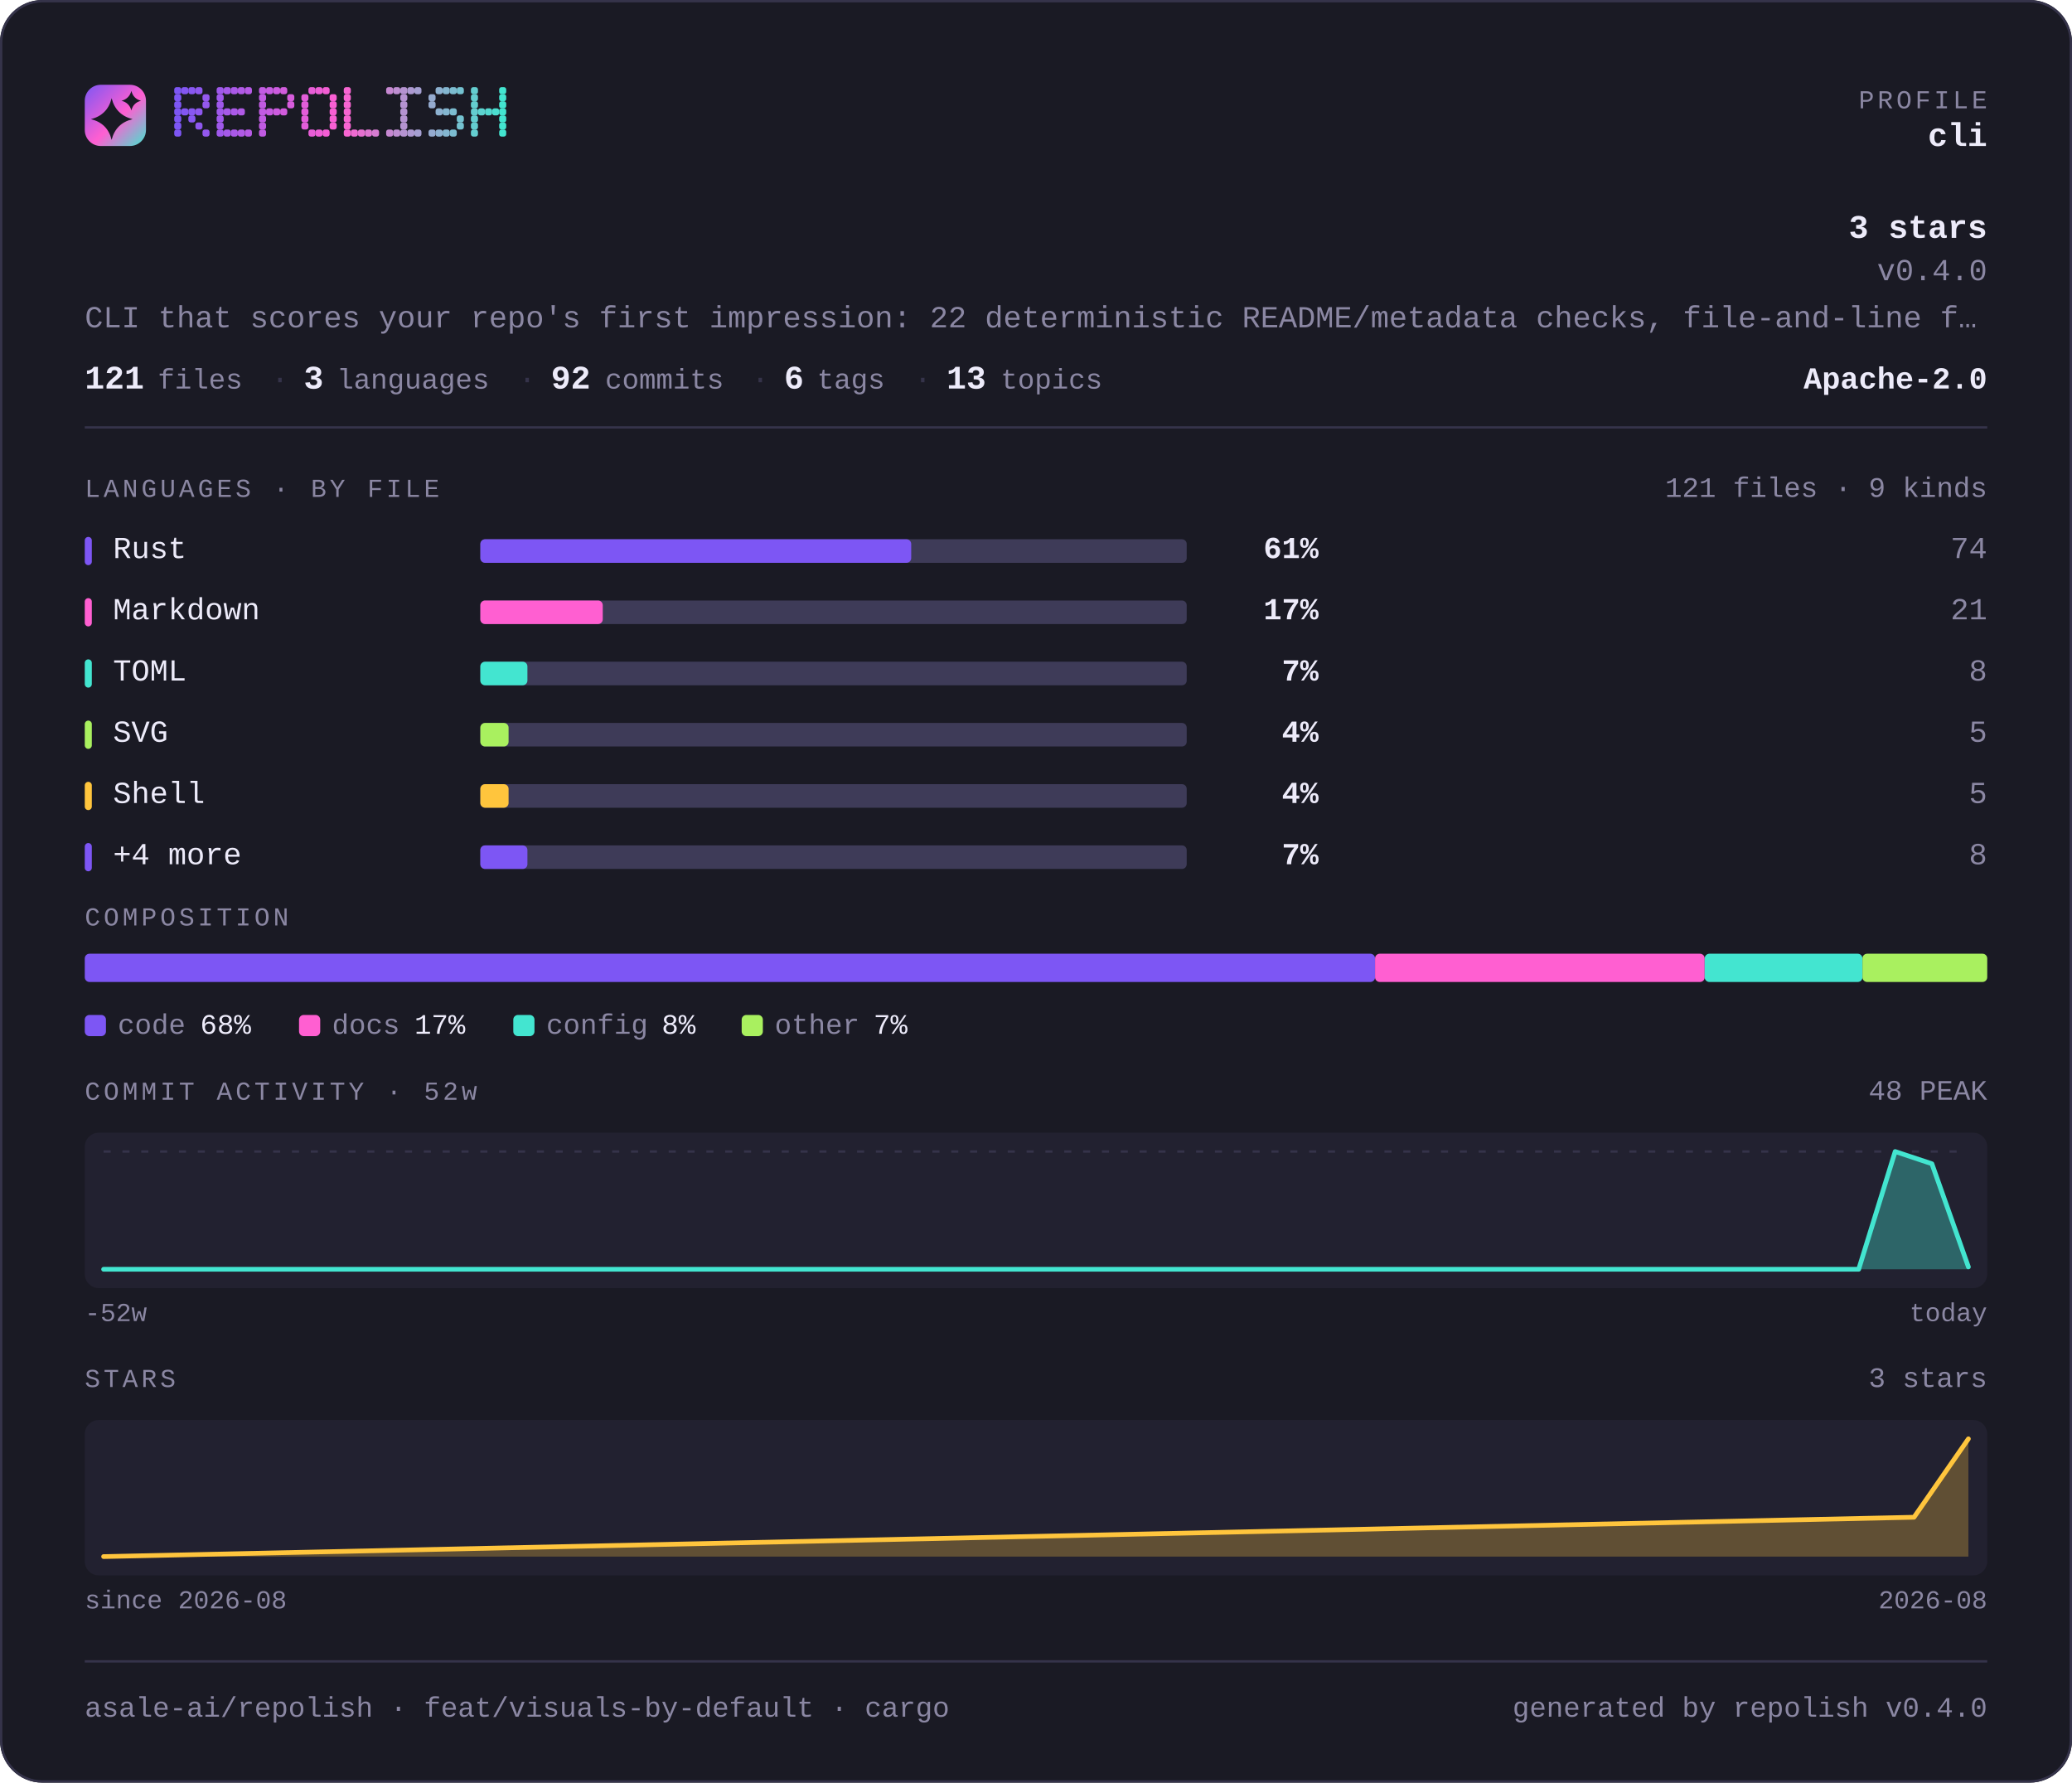
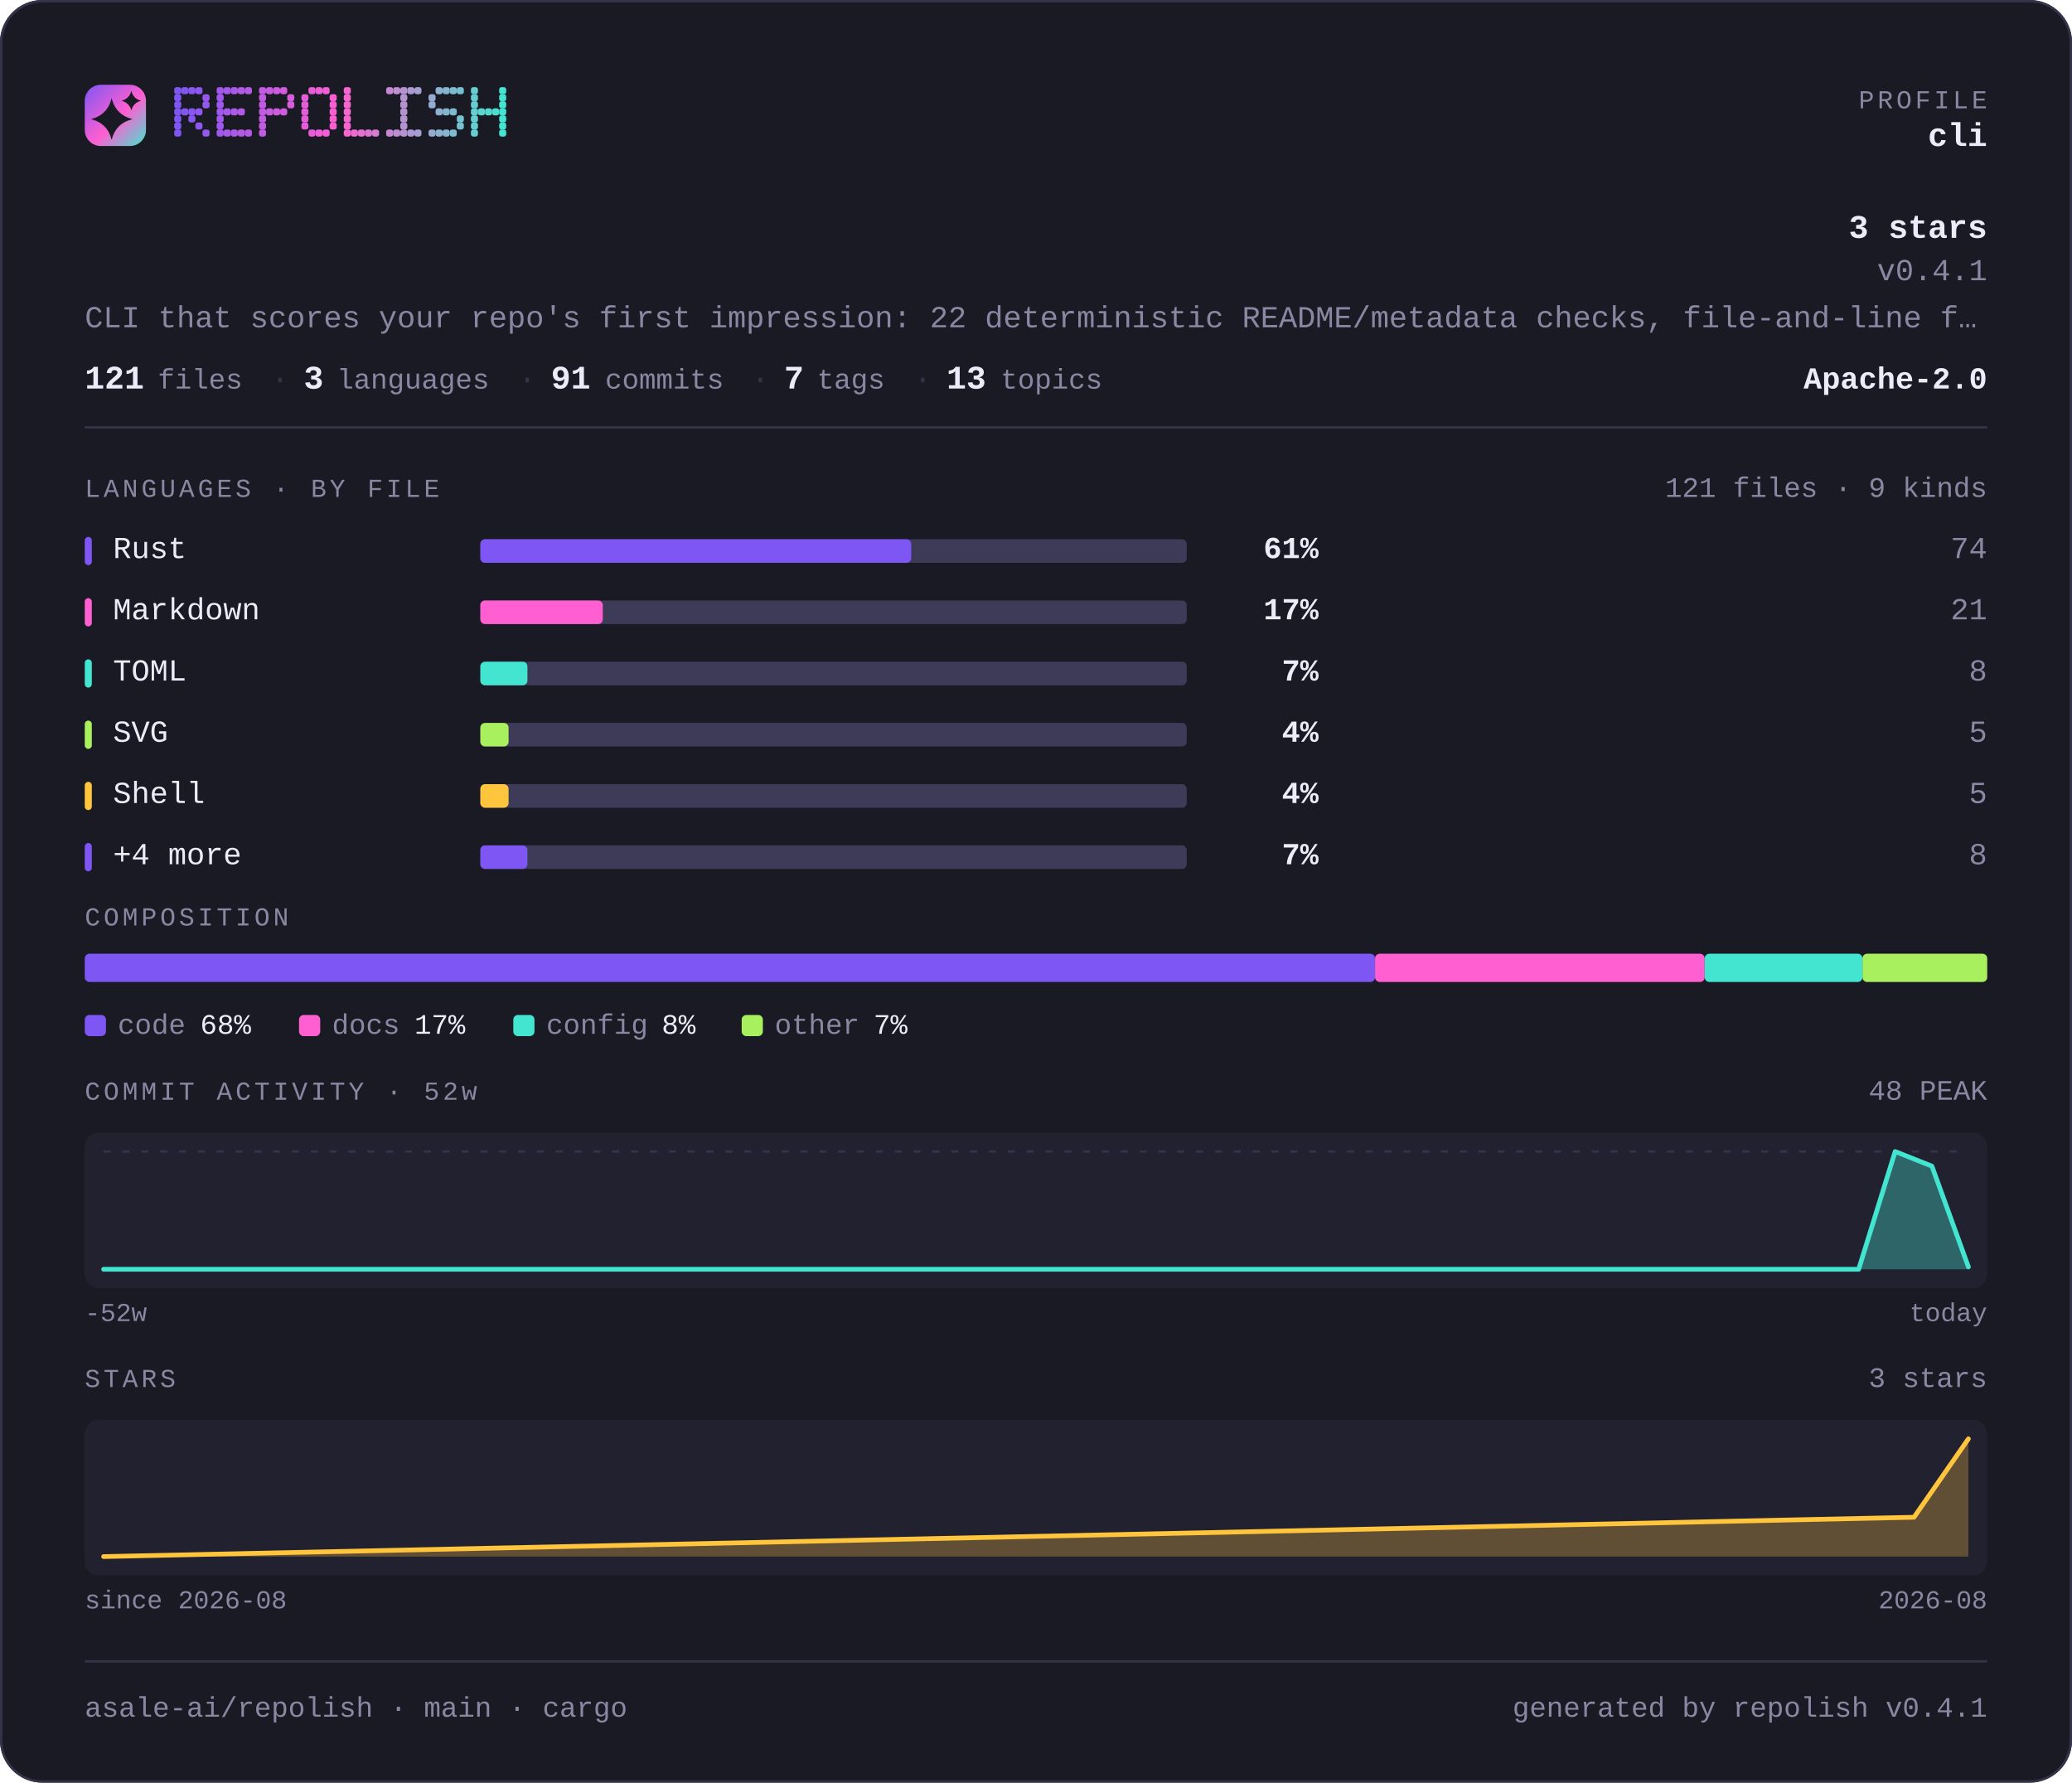
<svg xmlns="http://www.w3.org/2000/svg" width="880" height="757" viewBox="0 0 880 757" lang="en" role="img" aria-label="asale-ai/repolish — repository overview">
  <defs>
    <linearGradient id="brand" x1="0" y1="0" x2="1" y2="1">
      <stop offset="0" stop-color="#7d56f4" />
      <stop offset="0.55" stop-color="#ff5fd1" />
      <stop offset="1" stop-color="#43e5d0" />
    </linearGradient>
  </defs>
  <style>
    .t { font-family: ui-monospace, SFMono-Regular, "SF Mono", Menlo, Consolas, "Liberation Mono", "Noto Sans Mono CJK SC", "Noto Sans Mono CJK JP", "Microsoft YaHei", "Hiragino Sans", "Yu Gothic", monospace; }
  </style>
  <rect x="0" y="0" width="880" height="757" rx="18.0" fill="#1a1a24" />
  <rect x="0.5" y="0.5" width="879" height="756" rx="17.5" fill="none" stroke="#35334a" />
  <rect x="36" y="36" width="26" height="26" rx="6.8" fill="url(#brand)" />
  <path d="M47.4 41.7Q49.2 48.8 56.3 50.6Q49.2 52.3 47.4 59.4Q45.7 52.3 38.6 50.6Q45.7 48.8 47.4 41.7Z" fill="#1a1a24" />
  <path d="M55.8 38.6Q56.6 41.9 59.9 42.8Q56.6 43.6 55.8 46.9Q54.9 43.6 51.6 42.8Q54.9 41.9 55.8 38.6Z" fill="#1a1a24" />
  <g fill="#7d56f4">
    <rect x="74" y="37" width="3" height="3" rx="1" />
    <rect x="74" y="40" width="3" height="3" rx="1" />
    <rect x="74" y="43" width="3" height="3" rx="1" />
    <rect x="74" y="46" width="3" height="3" rx="1" />
    <rect x="74" y="49" width="3" height="3" rx="1" />
    <rect x="74" y="52" width="3" height="3" rx="1" />
    <rect x="74" y="55" width="3" height="3" rx="1" />
  </g>
  <g fill="#8356f2">
    <rect x="77" y="37" width="3" height="3" rx="1" />
    <rect x="77" y="46" width="3" height="3" rx="1" />
  </g>
  <g fill="#8857f1">
    <rect x="80" y="37" width="3" height="3" rx="1" />
    <rect x="80" y="46" width="3" height="3" rx="1" />
    <rect x="80" y="49" width="3" height="3" rx="1" />
  </g>
  <g fill="#8e57ef">
    <rect x="83" y="37" width="3" height="3" rx="1" />
    <rect x="83" y="46" width="3" height="3" rx="1" />
    <rect x="83" y="52" width="3" height="3" rx="1" />
  </g>
  <g fill="#9458ee">
    <rect x="86" y="40" width="3" height="3" rx="1" />
    <rect x="86" y="43" width="3" height="3" rx="1" />
    <rect x="86" y="55" width="3" height="3" rx="1" />
  </g>
  <g fill="#9f58eb">
    <rect x="92" y="37" width="3" height="3" rx="1" />
    <rect x="92" y="40" width="3" height="3" rx="1" />
    <rect x="92" y="43" width="3" height="3" rx="1" />
    <rect x="92" y="46" width="3" height="3" rx="1" />
    <rect x="92" y="49" width="3" height="3" rx="1" />
    <rect x="92" y="52" width="3" height="3" rx="1" />
    <rect x="92" y="55" width="3" height="3" rx="1" />
  </g>
  <g fill="#a559e9">
    <rect x="95" y="37" width="3" height="3" rx="1" />
    <rect x="95" y="46" width="3" height="3" rx="1" />
    <rect x="95" y="55" width="3" height="3" rx="1" />
  </g>
  <g fill="#aa59e8">
    <rect x="98" y="37" width="3" height="3" rx="1" />
    <rect x="98" y="46" width="3" height="3" rx="1" />
    <rect x="98" y="55" width="3" height="3" rx="1" />
  </g>
  <g fill="#b05ae6">
    <rect x="101" y="37" width="3" height="3" rx="1" />
    <rect x="101" y="46" width="3" height="3" rx="1" />
    <rect x="101" y="55" width="3" height="3" rx="1" />
  </g>
  <g fill="#b65ae5">
    <rect x="104" y="37" width="3" height="3" rx="1" />
    <rect x="104" y="55" width="3" height="3" rx="1" />
  </g>
  <g fill="#c15be2">
    <rect x="110" y="37" width="3" height="3" rx="1" />
    <rect x="110" y="40" width="3" height="3" rx="1" />
    <rect x="110" y="43" width="3" height="3" rx="1" />
    <rect x="110" y="46" width="3" height="3" rx="1" />
    <rect x="110" y="49" width="3" height="3" rx="1" />
    <rect x="110" y="52" width="3" height="3" rx="1" />
    <rect x="110" y="55" width="3" height="3" rx="1" />
  </g>
  <g fill="#c65be0">
    <rect x="113" y="37" width="3" height="3" rx="1" />
    <rect x="113" y="46" width="3" height="3" rx="1" />
  </g>
  <g fill="#cc5bdf">
    <rect x="116" y="37" width="3" height="3" rx="1" />
    <rect x="116" y="46" width="3" height="3" rx="1" />
  </g>
  <g fill="#d25cdd">
    <rect x="119" y="37" width="3" height="3" rx="1" />
    <rect x="119" y="46" width="3" height="3" rx="1" />
  </g>
  <g fill="#d75cdc">
    <rect x="122" y="40" width="3" height="3" rx="1" />
    <rect x="122" y="43" width="3" height="3" rx="1" />
  </g>
  <g fill="#e35dd9">
    <rect x="128" y="40" width="3" height="3" rx="1" />
    <rect x="128" y="43" width="3" height="3" rx="1" />
    <rect x="128" y="46" width="3" height="3" rx="1" />
    <rect x="128" y="49" width="3" height="3" rx="1" />
    <rect x="128" y="52" width="3" height="3" rx="1" />
  </g>
  <g fill="#e85dd7">
    <rect x="131" y="37" width="3" height="3" rx="1" />
    <rect x="131" y="55" width="3" height="3" rx="1" />
  </g>
  <g fill="#ee5ed6">
    <rect x="134" y="37" width="3" height="3" rx="1" />
    <rect x="134" y="55" width="3" height="3" rx="1" />
  </g>
  <g fill="#f45ed4">
    <rect x="137" y="37" width="3" height="3" rx="1" />
    <rect x="137" y="55" width="3" height="3" rx="1" />
  </g>
  <g fill="#f95fd3">
    <rect x="140" y="40" width="3" height="3" rx="1" />
    <rect x="140" y="43" width="3" height="3" rx="1" />
    <rect x="140" y="46" width="3" height="3" rx="1" />
    <rect x="140" y="49" width="3" height="3" rx="1" />
    <rect x="140" y="52" width="3" height="3" rx="1" />
  </g>
  <g fill="#f765d1">
    <rect x="146" y="37" width="3" height="3" rx="1" />
    <rect x="146" y="40" width="3" height="3" rx="1" />
    <rect x="146" y="43" width="3" height="3" rx="1" />
    <rect x="146" y="46" width="3" height="3" rx="1" />
    <rect x="146" y="49" width="3" height="3" rx="1" />
    <rect x="146" y="52" width="3" height="3" rx="1" />
    <rect x="146" y="55" width="3" height="3" rx="1" />
  </g>
  <g fill="#ef6bd1">
    <rect x="149" y="55" width="3" height="3" rx="1" />
  </g>
  <g fill="#e670d1">
    <rect x="152" y="55" width="3" height="3" rx="1" />
  </g>
  <g fill="#de76d1">
    <rect x="155" y="55" width="3" height="3" rx="1" />
  </g>
  <g fill="#d67cd1">
    <rect x="158" y="55" width="3" height="3" rx="1" />
  </g>
  <g fill="#c688d1">
    <rect x="164" y="37" width="3" height="3" rx="1" />
    <rect x="164" y="55" width="3" height="3" rx="1" />
  </g>
  <g fill="#be8ed1">
    <rect x="167" y="37" width="3" height="3" rx="1" />
    <rect x="167" y="55" width="3" height="3" rx="1" />
  </g>
  <g fill="#b593d1">
    <rect x="170" y="37" width="3" height="3" rx="1" />
    <rect x="170" y="40" width="3" height="3" rx="1" />
    <rect x="170" y="43" width="3" height="3" rx="1" />
    <rect x="170" y="46" width="3" height="3" rx="1" />
    <rect x="170" y="49" width="3" height="3" rx="1" />
    <rect x="170" y="52" width="3" height="3" rx="1" />
    <rect x="170" y="55" width="3" height="3" rx="1" />
  </g>
  <g fill="#ad99d1">
    <rect x="173" y="37" width="3" height="3" rx="1" />
    <rect x="173" y="55" width="3" height="3" rx="1" />
  </g>
  <g fill="#a59fd1">
    <rect x="176" y="37" width="3" height="3" rx="1" />
    <rect x="176" y="55" width="3" height="3" rx="1" />
  </g>
  <g fill="#95abd0">
    <rect x="182" y="40" width="3" height="3" rx="1" />
    <rect x="182" y="43" width="3" height="3" rx="1" />
    <rect x="182" y="55" width="3" height="3" rx="1" />
  </g>
  <g fill="#8db1d0">
    <rect x="185" y="37" width="3" height="3" rx="1" />
    <rect x="185" y="46" width="3" height="3" rx="1" />
    <rect x="185" y="55" width="3" height="3" rx="1" />
  </g>
  <g fill="#84b6d0">
    <rect x="188" y="37" width="3" height="3" rx="1" />
    <rect x="188" y="46" width="3" height="3" rx="1" />
    <rect x="188" y="55" width="3" height="3" rx="1" />
  </g>
  <g fill="#7cbcd0">
    <rect x="191" y="37" width="3" height="3" rx="1" />
    <rect x="191" y="46" width="3" height="3" rx="1" />
    <rect x="191" y="55" width="3" height="3" rx="1" />
  </g>
  <g fill="#74c2d0">
    <rect x="194" y="37" width="3" height="3" rx="1" />
    <rect x="194" y="49" width="3" height="3" rx="1" />
    <rect x="194" y="52" width="3" height="3" rx="1" />
  </g>
  <g fill="#64ced0">
    <rect x="200" y="37" width="3" height="3" rx="1" />
    <rect x="200" y="40" width="3" height="3" rx="1" />
    <rect x="200" y="43" width="3" height="3" rx="1" />
    <rect x="200" y="46" width="3" height="3" rx="1" />
    <rect x="200" y="49" width="3" height="3" rx="1" />
    <rect x="200" y="52" width="3" height="3" rx="1" />
    <rect x="200" y="55" width="3" height="3" rx="1" />
  </g>
  <g fill="#5cd4d0">
    <rect x="203" y="46" width="3" height="3" rx="1" />
  </g>
  <g fill="#53d9d0">
    <rect x="206" y="46" width="3" height="3" rx="1" />
  </g>
  <g fill="#4bdfd0">
    <rect x="209" y="46" width="3" height="3" rx="1" />
  </g>
  <g fill="#43e5d0">
    <rect x="212" y="37" width="3" height="3" rx="1" />
    <rect x="212" y="40" width="3" height="3" rx="1" />
    <rect x="212" y="43" width="3" height="3" rx="1" />
    <rect x="212" y="46" width="3" height="3" rx="1" />
    <rect x="212" y="49" width="3" height="3" rx="1" />
    <rect x="212" y="52" width="3" height="3" rx="1" />
    <rect x="212" y="55" width="3" height="3" rx="1" />
  </g>
  <text class="t" x="844" y="46" font-size="11" fill="#8b87a3" text-anchor="end" letter-spacing="1.4">PROFILE</text>
  <text class="t" x="844" y="62" font-size="14" fill="#edebfa" text-anchor="end" font-weight="700">cli</text>
  <text class="t" x="844" y="101" font-size="14" fill="#edebfa" text-anchor="end" font-weight="700">3 stars</text>
-   <text class="t" x="844" y="119" font-size="13" fill="#8b87a3" text-anchor="end">v0.4.0</text>
+   <text class="t" x="844" y="119" font-size="13" fill="#8b87a3" text-anchor="end">v0.4.1</text>
  <text class="t" x="36" y="139" font-size="13" fill="#8b87a3" text-anchor="start">CLI that scores your repo's first impression: 22 deterministic README/metadata checks, file-and-line f…</text>
  <text class="t" x="36" y="165" font-size="14" fill="#edebfa" text-anchor="start" font-weight="700">121</text>
  <text class="t" x="67" y="165" font-size="12" fill="#8b87a3" text-anchor="start">files</text>
  <text class="t" x="115" y="165" font-size="13" fill="#35334a" text-anchor="start">·</text>
  <text class="t" x="129" y="165" font-size="14" fill="#edebfa" text-anchor="start" font-weight="700">3</text>
  <text class="t" x="143" y="165" font-size="12" fill="#8b87a3" text-anchor="start">languages</text>
  <text class="t" x="220" y="165" font-size="13" fill="#35334a" text-anchor="start">·</text>
-   <text class="t" x="234" y="165" font-size="14" fill="#edebfa" text-anchor="start" font-weight="700">92</text>
+   <text class="t" x="234" y="165" font-size="14" fill="#edebfa" text-anchor="start" font-weight="700">91</text>
  <text class="t" x="257" y="165" font-size="12" fill="#8b87a3" text-anchor="start">commits</text>
  <text class="t" x="319" y="165" font-size="13" fill="#35334a" text-anchor="start">·</text>
-   <text class="t" x="333" y="165" font-size="14" fill="#edebfa" text-anchor="start" font-weight="700">6</text>
+   <text class="t" x="333" y="165" font-size="14" fill="#edebfa" text-anchor="start" font-weight="700">7</text>
  <text class="t" x="347" y="165" font-size="12" fill="#8b87a3" text-anchor="start">tags</text>
  <text class="t" x="388" y="165" font-size="13" fill="#35334a" text-anchor="start">·</text>
  <text class="t" x="402" y="165" font-size="14" fill="#edebfa" text-anchor="start" font-weight="700">13</text>
  <text class="t" x="425" y="165" font-size="12" fill="#8b87a3" text-anchor="start">topics</text>
  <text class="t" x="844" y="165" font-size="13" fill="#edebfa" text-anchor="end" font-weight="700">Apache-2.0</text>
  <rect x="36" y="181" width="808" height="1" fill="#35334a" />
  <text class="t" x="36" y="211" font-size="11" fill="#8b87a3" text-anchor="start" letter-spacing="1.4">LANGUAGES · BY FILE</text>
  <text class="t" x="844" y="211" font-size="12" fill="#8b87a3" text-anchor="end">121 files · 9 kinds</text>
  <rect x="36" y="228" width="3" height="12" rx="1.5" fill="#7d56f4" />
  <text class="t" x="48" y="237" font-size="13" fill="#edebfa" text-anchor="start">Rust</text>
  <rect x="204" y="229" width="300" height="10" rx="2.0" fill="#3e3b58" />
  <rect x="204" y="229" width="183" height="10" rx="2.0" fill="#7d56f4" />
  <text class="t" x="560" y="237" font-size="13" fill="#edebfa" text-anchor="end" font-weight="700">61%</text>
  <text class="t" x="844" y="237" font-size="13" fill="#8b87a3" text-anchor="end">74</text>
  <rect x="36" y="254" width="3" height="12" rx="1.5" fill="#ff5fd1" />
  <text class="t" x="48" y="263" font-size="13" fill="#edebfa" text-anchor="start">Markdown</text>
  <rect x="204" y="255" width="300" height="10" rx="2.0" fill="#3e3b58" />
  <rect x="204" y="255" width="52" height="10" rx="2.0" fill="#ff5fd1" />
  <text class="t" x="560" y="263" font-size="13" fill="#edebfa" text-anchor="end" font-weight="700">17%</text>
  <text class="t" x="844" y="263" font-size="13" fill="#8b87a3" text-anchor="end">21</text>
  <rect x="36" y="280" width="3" height="12" rx="1.5" fill="#43e5d0" />
  <text class="t" x="48" y="289" font-size="13" fill="#edebfa" text-anchor="start">TOML</text>
  <rect x="204" y="281" width="300" height="10" rx="2.0" fill="#3e3b58" />
  <rect x="204" y="281" width="20" height="10" rx="2.0" fill="#43e5d0" />
  <text class="t" x="560" y="289" font-size="13" fill="#edebfa" text-anchor="end" font-weight="700">7%</text>
  <text class="t" x="844" y="289" font-size="13" fill="#8b87a3" text-anchor="end">8</text>
  <rect x="36" y="306" width="3" height="12" rx="1.5" fill="#a9f05f" />
  <text class="t" x="48" y="315" font-size="13" fill="#edebfa" text-anchor="start">SVG</text>
  <rect x="204" y="307" width="300" height="10" rx="2.0" fill="#3e3b58" />
  <rect x="204" y="307" width="12" height="10" rx="2.0" fill="#a9f05f" />
  <text class="t" x="560" y="315" font-size="13" fill="#edebfa" text-anchor="end" font-weight="700">4%</text>
  <text class="t" x="844" y="315" font-size="13" fill="#8b87a3" text-anchor="end">5</text>
  <rect x="36" y="332" width="3" height="12" rx="1.5" fill="#ffc53d" />
  <text class="t" x="48" y="341" font-size="13" fill="#edebfa" text-anchor="start">Shell</text>
  <rect x="204" y="333" width="300" height="10" rx="2.0" fill="#3e3b58" />
  <rect x="204" y="333" width="12" height="10" rx="2.0" fill="#ffc53d" />
  <text class="t" x="560" y="341" font-size="13" fill="#edebfa" text-anchor="end" font-weight="700">4%</text>
  <text class="t" x="844" y="341" font-size="13" fill="#8b87a3" text-anchor="end">5</text>
  <rect x="36" y="358" width="3" height="12" rx="1.5" fill="#7d56f4" />
  <text class="t" x="48" y="367" font-size="13" fill="#edebfa" text-anchor="start">+4 more</text>
  <rect x="204" y="359" width="300" height="10" rx="2.0" fill="#3e3b58" />
  <rect x="204" y="359" width="20" height="10" rx="2.0" fill="#7d56f4" />
  <text class="t" x="560" y="367" font-size="13" fill="#edebfa" text-anchor="end" font-weight="700">7%</text>
  <text class="t" x="844" y="367" font-size="13" fill="#8b87a3" text-anchor="end">8</text>
  <text class="t" x="36" y="393" font-size="11" fill="#8b87a3" text-anchor="start" letter-spacing="1.4">COMPOSITION</text>
  <rect x="36" y="405" width="548" height="12" rx="2.0" fill="#7d56f4" />
  <rect x="584" y="405" width="140" height="12" rx="2.0" fill="#ff5fd1" />
  <rect x="724" y="405" width="67" height="12" rx="2.0" fill="#43e5d0" />
  <rect x="791" y="405" width="53" height="12" rx="2.0" fill="#a9f05f" />
  <rect x="36" y="431" width="9" height="9" rx="2.0" fill="#7d56f4" />
  <text class="t" x="50" y="439" font-size="12" fill="#8b87a3" text-anchor="start">code</text>
  <text class="t" x="85" y="439" font-size="12" fill="#edebfa" text-anchor="start">68%</text>
  <rect x="127" y="431" width="9" height="9" rx="2.0" fill="#ff5fd1" />
  <text class="t" x="141" y="439" font-size="12" fill="#8b87a3" text-anchor="start">docs</text>
  <text class="t" x="176" y="439" font-size="12" fill="#edebfa" text-anchor="start">17%</text>
  <rect x="218" y="431" width="9" height="9" rx="2.0" fill="#43e5d0" />
  <text class="t" x="232" y="439" font-size="12" fill="#8b87a3" text-anchor="start">config</text>
  <text class="t" x="281" y="439" font-size="12" fill="#edebfa" text-anchor="start">8%</text>
  <rect x="315" y="431" width="9" height="9" rx="2.0" fill="#a9f05f" />
  <text class="t" x="329" y="439" font-size="12" fill="#8b87a3" text-anchor="start">other</text>
  <text class="t" x="371" y="439" font-size="12" fill="#edebfa" text-anchor="start">7%</text>
  <text class="t" x="36" y="467" font-size="11" fill="#8b87a3" text-anchor="start" letter-spacing="1.4">COMMIT ACTIVITY · 52w</text>
  <text class="t" x="844" y="467" font-size="12" fill="#8b87a3" text-anchor="end">48 PEAK</text>
  <rect x="36" y="481" width="808" height="66" rx="6.0" fill="#222130" />
  <line x1="44" y1="489" x2="836" y2="489" stroke="#35334a" stroke-width="1" stroke-dasharray="3 5" />
-   <path d="M44.0 539.0 L59.5 539.0 L75.1 539.0 L90.6 539.0 L106.1 539.0 L121.6 539.0 L137.2 539.0 L152.7 539.0 L168.2 539.0 L183.8 539.0 L199.3 539.0 L214.8 539.0 L230.4 539.0 L245.9 539.0 L261.4 539.0 L276.9 539.0 L292.5 539.0 L308.0 539.0 L323.5 539.0 L339.1 539.0 L354.6 539.0 L370.1 539.0 L385.6 539.0 L401.2 539.0 L416.7 539.0 L432.2 539.0 L447.8 539.0 L463.3 539.0 L478.8 539.0 L494.4 539.0 L509.9 539.0 L525.4 539.0 L540.9 539.0 L556.5 539.0 L572.0 539.0 L587.5 539.0 L603.1 539.0 L618.6 539.0 L634.1 539.0 L649.6 539.0 L665.2 539.0 L680.7 539.0 L696.2 539.0 L711.8 539.0 L727.3 539.0 L742.8 539.0 L758.4 539.0 L773.9 539.0 L789.4 539.0 L804.9 489.0 L820.5 494.2 L836.0 538.0 L836.0 539 L44 539 Z" fill="#43e5d0" fill-opacity="0.35" />
-   <path d="M44.0 539.0 L59.5 539.0 L75.1 539.0 L90.6 539.0 L106.1 539.0 L121.6 539.0 L137.2 539.0 L152.7 539.0 L168.2 539.0 L183.8 539.0 L199.3 539.0 L214.8 539.0 L230.4 539.0 L245.9 539.0 L261.4 539.0 L276.9 539.0 L292.5 539.0 L308.0 539.0 L323.5 539.0 L339.1 539.0 L354.6 539.0 L370.1 539.0 L385.6 539.0 L401.2 539.0 L416.7 539.0 L432.2 539.0 L447.8 539.0 L463.3 539.0 L478.8 539.0 L494.4 539.0 L509.9 539.0 L525.4 539.0 L540.9 539.0 L556.5 539.0 L572.0 539.0 L587.5 539.0 L603.1 539.0 L618.6 539.0 L634.1 539.0 L649.6 539.0 L665.2 539.0 L680.7 539.0 L696.2 539.0 L711.8 539.0 L727.3 539.0 L742.8 539.0 L758.4 539.0 L773.9 539.0 L789.4 539.0 L804.9 489.0 L820.5 494.2 L836.0 538.0" fill="none" stroke="#43e5d0" stroke-width="2" stroke-linejoin="round" stroke-linecap="round" />
+   <path d="M44.0 539.0 L59.5 539.0 L75.1 539.0 L90.6 539.0 L106.1 539.0 L121.6 539.0 L137.2 539.0 L152.7 539.0 L168.2 539.0 L183.8 539.0 L199.3 539.0 L214.8 539.0 L230.4 539.0 L245.9 539.0 L261.4 539.0 L276.9 539.0 L292.5 539.0 L308.0 539.0 L323.5 539.0 L339.1 539.0 L354.6 539.0 L370.1 539.0 L385.6 539.0 L401.2 539.0 L416.7 539.0 L432.2 539.0 L447.8 539.0 L463.3 539.0 L478.8 539.0 L494.4 539.0 L509.9 539.0 L525.4 539.0 L540.9 539.0 L556.5 539.0 L572.0 539.0 L587.5 539.0 L603.1 539.0 L618.6 539.0 L634.1 539.0 L649.6 539.0 L665.2 539.0 L680.7 539.0 L696.2 539.0 L711.8 539.0 L727.3 539.0 L742.8 539.0 L758.4 539.0 L773.9 539.0 L789.4 539.0 L804.9 489.0 L820.5 495.2 L836.0 538.0 L836.0 539 L44 539 Z" fill="#43e5d0" fill-opacity="0.35" />
+   <path d="M44.0 539.0 L59.5 539.0 L75.1 539.0 L90.6 539.0 L106.1 539.0 L121.6 539.0 L137.2 539.0 L152.7 539.0 L168.2 539.0 L183.8 539.0 L199.3 539.0 L214.8 539.0 L230.4 539.0 L245.9 539.0 L261.4 539.0 L276.9 539.0 L292.5 539.0 L308.0 539.0 L323.5 539.0 L339.1 539.0 L354.6 539.0 L370.1 539.0 L385.6 539.0 L401.2 539.0 L416.7 539.0 L432.2 539.0 L447.8 539.0 L463.3 539.0 L478.8 539.0 L494.4 539.0 L509.9 539.0 L525.4 539.0 L540.9 539.0 L556.5 539.0 L572.0 539.0 L587.5 539.0 L603.1 539.0 L618.6 539.0 L634.1 539.0 L649.6 539.0 L665.2 539.0 L680.7 539.0 L696.2 539.0 L711.8 539.0 L727.3 539.0 L742.8 539.0 L758.4 539.0 L773.9 539.0 L789.4 539.0 L804.9 489.0 L820.5 495.2 L836.0 538.0" fill="none" stroke="#43e5d0" stroke-width="2" stroke-linejoin="round" stroke-linecap="round" />
  <text class="t" x="36" y="561" font-size="11" fill="#8b87a3" text-anchor="start">-52w</text>
  <text class="t" x="844" y="561" font-size="11" fill="#8b87a3" text-anchor="end">today</text>
  <text class="t" x="36" y="589" font-size="11" fill="#8b87a3" text-anchor="start" letter-spacing="1.4">STARS</text>
  <text class="t" x="844" y="589" font-size="12" fill="#8b87a3" text-anchor="end">3 stars</text>
  <rect x="36" y="603" width="808" height="66" rx="6.0" fill="#222130" />
  <path d="M44.0 661.0 L812.9 644.3 L836.0 611.0 L836.0 661 L44.0 661 Z" fill="#ffc53d" fill-opacity="0.28" />
  <path d="M44.0 661.0 L812.9 644.3 L836.0 611.0" fill="none" stroke="#ffc53d" stroke-width="2" stroke-linejoin="round" stroke-linecap="round" />
  <text class="t" x="36" y="683" font-size="11" fill="#8b87a3" text-anchor="start">since 2026-08</text>
  <text class="t" x="844" y="683" font-size="11" fill="#8b87a3" text-anchor="end">2026-08</text>
  <rect x="36" y="705" width="808" height="1" fill="#35334a" />
-   <text class="t" x="36" y="729" font-size="12" fill="#8b87a3" text-anchor="start">asale-ai/repolish · feat/visuals-by-default · cargo</text>
-   <text class="t" x="844" y="729" font-size="12" fill="#8b87a3" text-anchor="end">generated by repolish v0.4.0</text>
+   <text class="t" x="36" y="729" font-size="12" fill="#8b87a3" text-anchor="start">asale-ai/repolish · main · cargo</text>
+   <text class="t" x="844" y="729" font-size="12" fill="#8b87a3" text-anchor="end">generated by repolish v0.4.1</text>
</svg>
